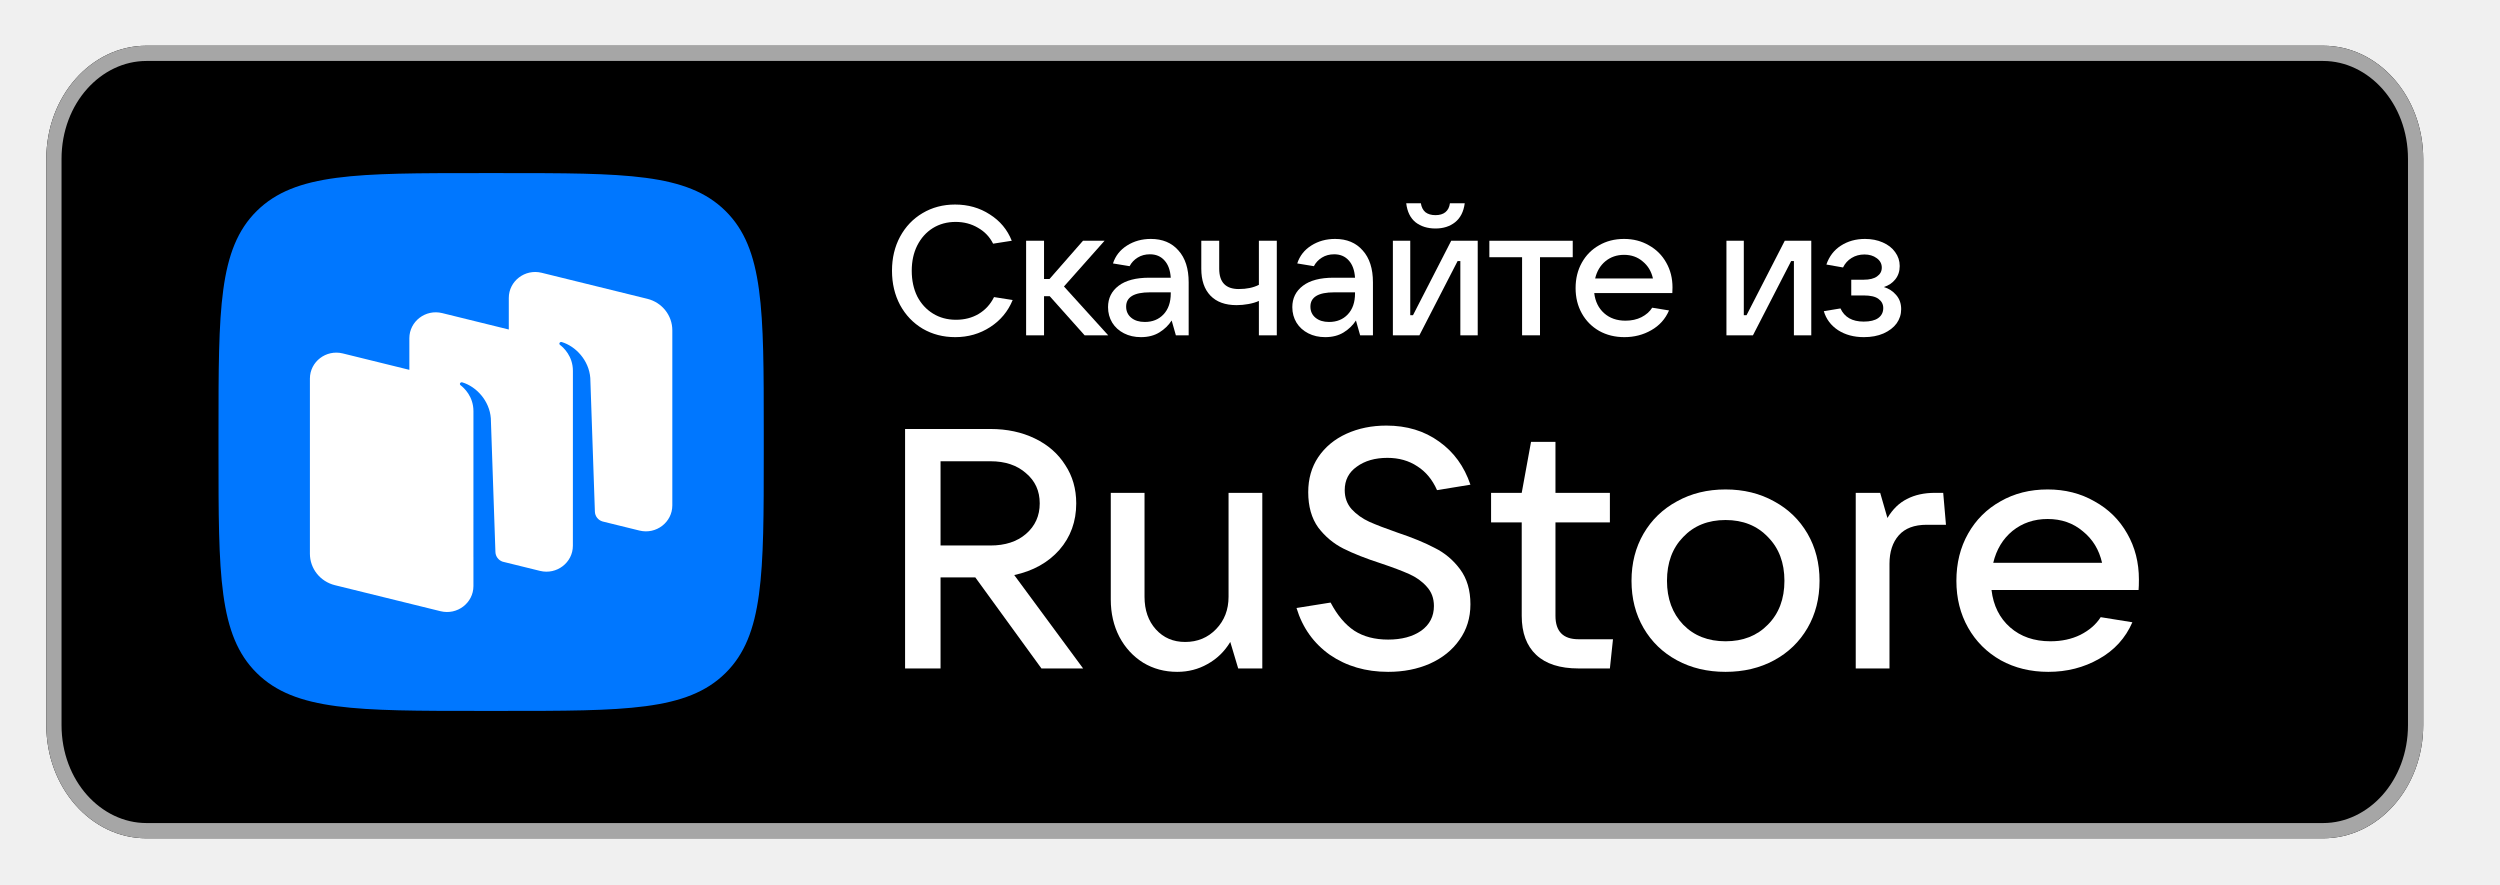
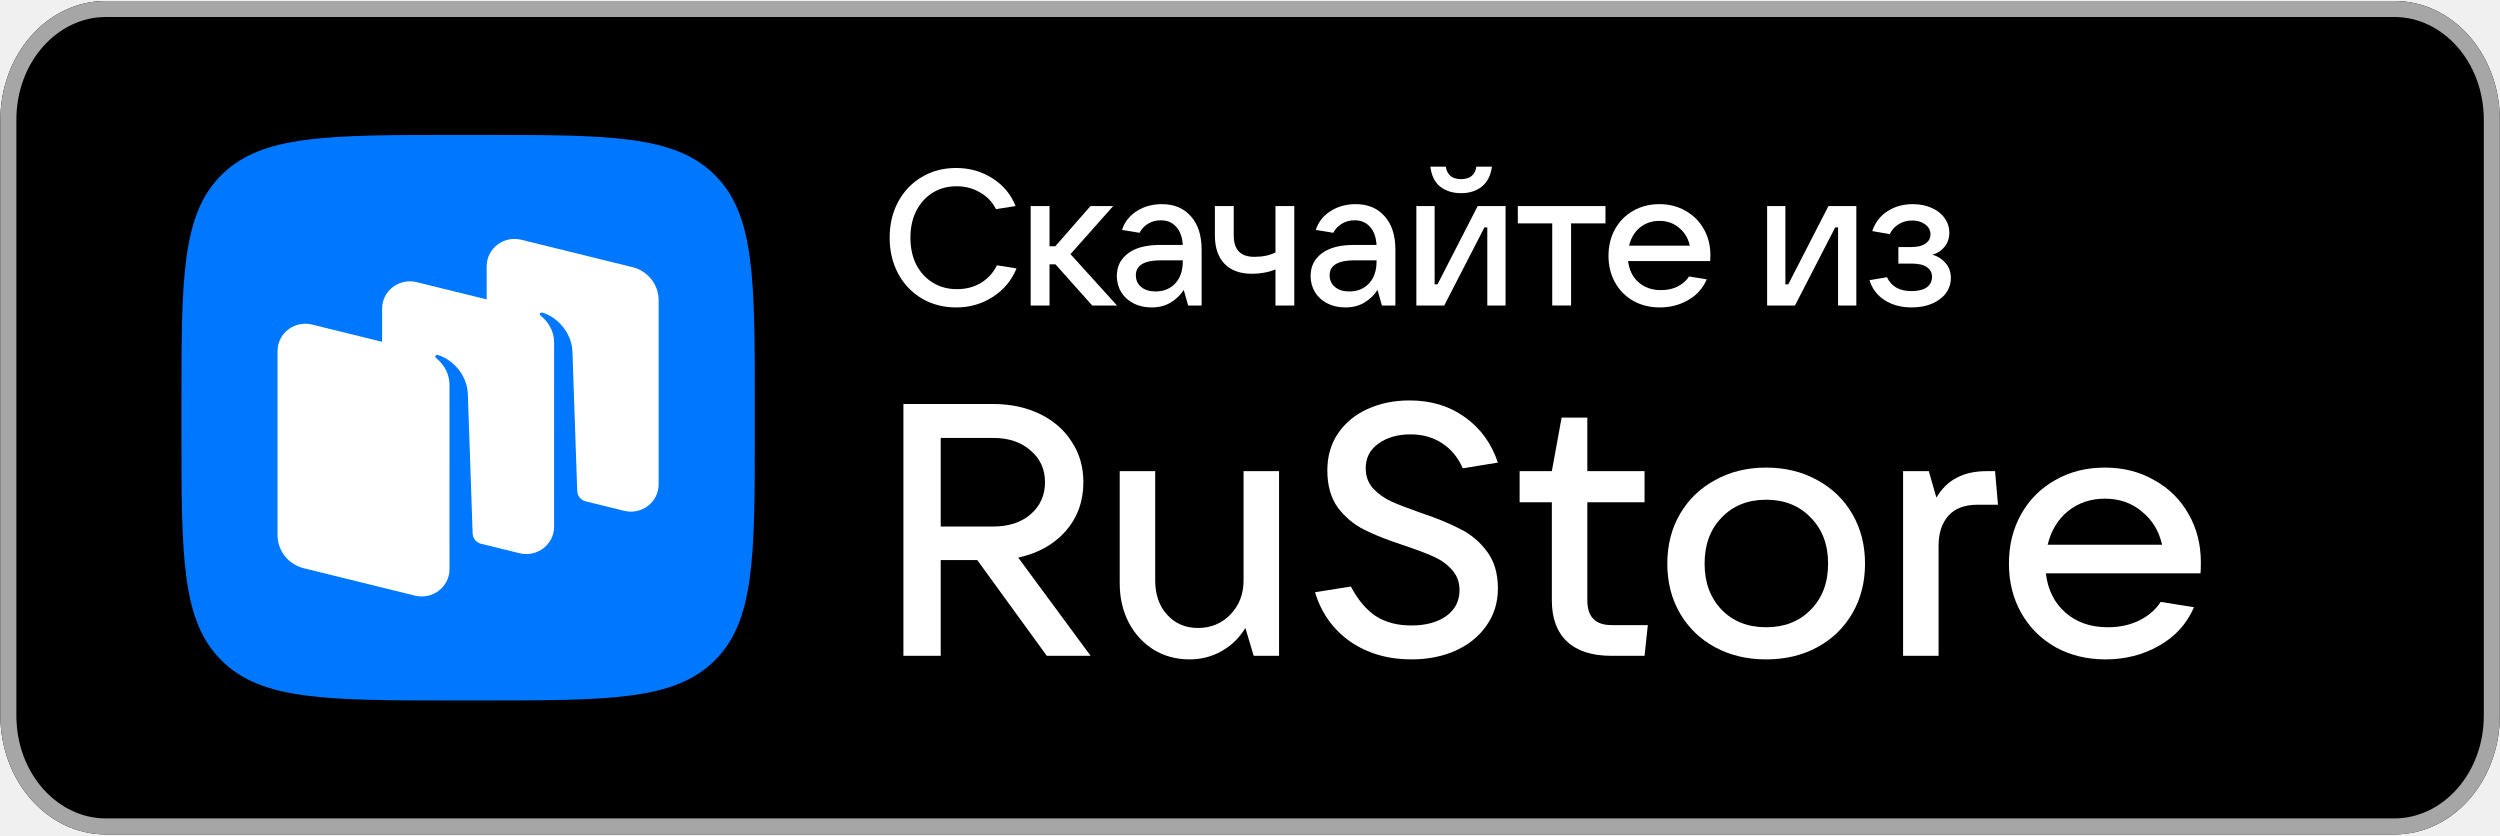
- <svg xmlns="http://www.w3.org/2000/svg" width="2121px" height="750px" viewBox="0 0 2120 750" version="1.1">
-   <g id="surface1">
-     <path style=" stroke:none;fill-rule:nonzero;fill:rgb(0%,0%,0%);fill-opacity:1;" d="M 38.781 134.852 C 38.781 81.801 76.797 38.793 123.688 38.793 L 1970.461 38.793 C 2017.348 38.793 2055.367 81.801 2055.367 134.852 L 2055.367 615.148 C 2055.367 668.199 2017.348 711.207 1970.461 711.207 L 123.688 711.207 C 76.797 711.207 38.781 668.199 38.781 615.148 Z M 38.781 134.852 " />
-     <path style=" stroke:none;fill-rule:evenodd;fill:rgb(65.098%,65.098%,65.098%);fill-opacity:1;" d="M 1970.461 51.723 L 123.688 51.723 C 85.383 51.723 51.707 87.398 51.707 134.852 L 51.707 615.148 C 51.707 662.598 85.383 698.277 123.688 698.277 L 1970.461 698.277 C 2008.766 698.277 2042.438 662.598 2042.438 615.148 L 2042.438 134.852 C 2042.438 87.398 2008.766 51.723 1970.461 51.723 Z M 123.688 38.793 C 76.797 38.793 38.781 81.801 38.781 134.852 L 38.781 615.148 C 38.781 668.199 76.797 711.207 123.688 711.207 L 1970.461 711.207 C 2017.348 711.207 2055.367 668.199 2055.367 615.148 L 2055.367 134.852 C 2055.367 81.801 2017.348 38.793 1970.461 38.793 Z M 123.688 38.793 " />
-     <path style=" stroke:none;fill-rule:nonzero;fill:rgb(0%,46.667%,100%);fill-opacity:1;" d="M 217.395 571.062 C 249.914 603.137 302.25 603.137 406.926 603.137 L 425.43 603.137 C 530.105 603.137 582.445 603.137 614.965 571.062 C 647.48 538.988 647.48 487.367 647.48 384.121 L 647.48 365.871 C 647.48 262.625 647.48 211.004 614.965 178.93 C 582.445 146.855 530.105 146.855 425.43 146.855 L 406.926 146.855 C 302.25 146.855 249.914 146.855 217.395 178.93 C 184.875 211.004 184.875 262.625 184.875 365.871 L 184.875 384.121 C 184.875 487.367 184.875 538.988 217.395 571.062 Z M 217.395 571.062 " />
-     <path style=" stroke:none;fill-rule:evenodd;fill:rgb(100%,100%,100%);fill-opacity:1;" d="M 542.02 450.129 L 510.762 442.426 C 506.996 441.363 504.34 438.023 504.207 434.141 L 500.305 320.668 C 499.176 305.652 487.871 293.707 476.062 290.188 C 475.398 289.988 474.691 290.258 474.297 290.82 C 473.898 291.391 474.051 292.184 474.609 292.605 C 477.527 294.836 485.555 302.102 485.555 314.637 L 485.531 463 C 485.531 477.324 471.805 487.828 457.648 484.344 L 425.91 476.523 C 422.391 475.309 419.945 472.074 419.816 468.344 L 415.918 354.867 C 414.789 339.848 403.484 327.902 391.676 324.387 C 391.012 324.188 390.301 324.453 389.91 325.016 C 389.512 325.59 389.664 326.379 390.223 326.805 C 393.137 329.031 401.168 336.301 401.168 348.836 L 401.145 472.5 L 401.16 472.504 L 401.16 497.211 C 401.16 511.535 387.434 522.043 373.277 518.555 L 283.629 496.465 C 271.164 493.395 262.426 482.398 262.426 469.785 L 262.426 321.191 C 262.426 306.867 276.148 296.359 290.305 299.848 L 346.797 313.77 L 346.797 286.98 C 346.797 272.656 360.52 262.148 374.676 265.637 L 431.164 279.555 L 431.164 252.77 C 431.164 238.441 444.887 227.934 459.043 231.426 L 548.695 253.512 C 561.16 256.586 569.898 267.582 569.898 280.195 L 569.898 428.785 C 569.898 443.109 556.176 453.617 542.02 450.129 Z M 542.02 450.129 " />
-     <path style=" stroke:none;fill-rule:nonzero;fill:rgb(100%,100%,100%);fill-opacity:1;" d="M 918.418 567.117 L 883.066 567.117 L 826.969 489.887 L 797.461 489.887 L 797.461 567.117 L 767.367 567.117 L 767.367 363.953 L 839.824 363.953 C 853.848 363.953 866.414 366.645 877.516 372.023 C 888.617 377.402 897.188 384.895 903.227 394.5 C 909.461 403.914 912.574 414.77 912.574 427.062 C 912.574 442.434 907.805 455.594 898.258 466.543 C 888.715 477.301 875.957 484.41 859.984 487.871 Z M 797.461 391.332 L 797.461 462.797 L 839.824 462.797 C 852.289 462.797 862.324 459.531 869.918 453 C 877.711 446.277 881.605 437.629 881.605 427.062 C 881.605 416.496 877.711 407.949 869.918 401.418 C 862.324 394.691 852.289 391.332 839.824 391.332 Z M 797.461 391.332 " />
-     <path style=" stroke:none;fill-rule:nonzero;fill:rgb(100%,100%,100%);fill-opacity:1;" d="M 998.273 570 C 987.559 570 977.918 567.406 969.348 562.219 C 960.777 556.84 954.055 549.539 949.188 540.316 C 944.316 530.906 941.883 520.336 941.883 508.617 L 941.883 418.129 L 970.516 418.129 L 970.516 506.312 C 970.516 517.648 973.73 526.871 980.156 533.977 C 986.586 541.086 994.863 544.641 1004.992 544.641 C 1015.508 544.641 1024.273 540.992 1031.285 533.691 C 1038.297 526.391 1041.805 517.262 1041.805 506.312 L 1041.805 418.129 L 1070.438 418.129 L 1070.438 567.117 L 1049.984 567.117 L 1043.266 544.641 C 1038.398 552.711 1031.969 558.953 1023.98 563.371 C 1016.191 567.789 1007.621 570 998.273 570 Z M 998.273 570 " />
-     <path style=" stroke:none;fill-rule:nonzero;fill:rgb(100%,100%,100%);fill-opacity:1;" d="M 1177.18 570 C 1158.285 570 1141.824 565.199 1127.801 555.59 C 1113.973 545.793 1104.523 532.539 1099.461 515.824 L 1128.387 511.211 C 1134.035 521.969 1140.754 529.945 1148.547 535.129 C 1156.336 540.125 1165.883 542.625 1177.18 542.625 C 1188.672 542.625 1198.02 540.125 1205.227 535.129 C 1212.434 529.945 1216.039 522.93 1216.039 514.094 C 1216.039 507.562 1213.992 502.086 1209.902 497.668 C 1206.008 493.25 1201.039 489.695 1195 487.004 C 1188.965 484.316 1181.074 481.336 1171.336 478.07 C 1158.285 473.844 1147.57 469.617 1139.195 465.391 C 1130.82 461.164 1123.711 455.211 1117.867 447.523 C 1112.219 439.648 1109.395 429.656 1109.395 417.555 C 1109.395 406.219 1112.219 396.324 1117.867 387.871 C 1123.711 379.227 1131.699 372.598 1141.824 367.988 C 1151.953 363.375 1163.25 361.07 1175.719 361.07 C 1193.055 361.07 1207.953 365.586 1220.422 374.617 C 1232.887 383.453 1241.75 395.652 1247.008 411.215 L 1218.668 415.824 C 1214.773 406.988 1209.223 400.262 1202.012 395.652 C 1194.805 390.848 1186.332 388.449 1176.594 388.449 C 1166.078 388.449 1157.41 390.945 1150.59 395.941 C 1143.773 400.746 1140.363 407.371 1140.363 415.824 C 1140.363 422.164 1142.312 427.543 1146.211 431.961 C 1150.301 436.383 1155.266 439.938 1161.109 442.625 C 1167.148 445.316 1175.133 448.391 1185.066 451.848 C 1197.727 456.074 1208.246 460.398 1216.621 464.816 C 1225.191 469.043 1232.398 475.094 1238.242 482.969 C 1244.086 490.848 1247.008 500.742 1247.008 512.652 C 1247.008 524.18 1243.891 534.266 1237.66 542.91 C 1231.621 551.555 1223.246 558.281 1212.531 563.082 C 1202.012 567.695 1190.23 570 1177.18 570 Z M 1177.18 570 " />
-     <path style=" stroke:none;fill-rule:nonzero;fill:rgb(100%,100%,100%);fill-opacity:1;" d="M 1367.957 542.336 L 1365.332 567.117 L 1338.742 567.117 C 1322.957 567.117 1310.988 563.277 1302.805 555.59 C 1294.621 547.906 1290.531 536.859 1290.531 522.453 L 1290.531 443.203 L 1264.527 443.203 L 1264.527 418.129 L 1290.531 418.129 L 1298.422 374.906 L 1319.156 374.906 L 1319.156 418.129 L 1365.332 418.129 L 1365.332 443.203 L 1319.156 443.203 L 1319.156 522.453 C 1319.156 535.707 1325.684 542.336 1338.742 542.336 Z M 1367.957 542.336 " />
-     <path style=" stroke:none;fill-rule:nonzero;fill:rgb(100%,100%,100%);fill-opacity:1;" d="M 1463.445 570 C 1448.051 570 1434.32 566.734 1422.25 560.203 C 1410.176 553.668 1400.727 544.543 1393.898 532.824 C 1387.086 521.105 1383.676 507.754 1383.676 492.77 C 1383.676 477.785 1387.086 464.43 1393.898 452.711 C 1400.727 440.992 1410.176 431.867 1422.25 425.336 C 1434.32 418.609 1448.051 415.25 1463.445 415.25 C 1478.828 415.25 1492.559 418.609 1504.633 425.336 C 1516.719 431.867 1526.156 440.992 1532.98 452.711 C 1539.793 464.43 1543.203 477.785 1543.203 492.77 C 1543.203 507.754 1539.793 521.105 1532.98 532.824 C 1526.156 544.543 1516.719 553.668 1504.633 560.203 C 1492.559 566.734 1478.828 570 1463.445 570 Z M 1463.445 544.062 C 1478.246 544.062 1490.219 539.355 1499.383 529.945 C 1508.73 520.531 1513.41 508.137 1513.41 492.77 C 1513.41 477.398 1508.73 465.008 1499.383 455.594 C 1490.219 445.988 1478.246 441.184 1463.445 441.184 C 1448.633 441.184 1436.66 445.988 1427.508 455.594 C 1418.344 465.008 1413.77 477.398 1413.77 492.77 C 1413.77 507.945 1418.344 520.336 1427.508 529.945 C 1436.66 539.355 1448.633 544.062 1463.445 544.062 Z M 1463.445 544.062 " />
-     <path style=" stroke:none;fill-rule:nonzero;fill:rgb(100%,100%,100%);fill-opacity:1;" d="M 1573.906 567.117 L 1573.906 418.129 L 1594.652 418.129 L 1600.793 439.457 C 1605.266 431.961 1610.824 426.582 1617.445 423.316 C 1624.062 419.859 1631.961 418.129 1641.113 418.129 L 1648.117 418.129 L 1650.457 445.219 L 1634.094 445.219 C 1623.582 445.219 1615.688 448.199 1610.438 454.152 C 1605.176 460.109 1602.539 468.176 1602.539 478.359 L 1602.539 567.117 Z M 1573.906 567.117 " />
-     <path style=" stroke:none;fill-rule:nonzero;fill:rgb(100%,100%,100%);fill-opacity:1;" d="M 1814.152 491.617 C 1814.152 495.457 1814.062 498.438 1813.867 500.547 L 1689.098 500.547 C 1690.66 513.805 1695.922 524.371 1704.879 532.25 C 1713.84 540.125 1725.242 544.062 1739.059 544.062 C 1748.613 544.062 1757.078 542.238 1764.488 538.59 C 1772.074 534.746 1777.828 529.75 1781.719 523.602 L 1808.605 527.926 C 1802.762 541.375 1793.312 551.75 1780.258 559.047 C 1767.406 566.348 1753.086 570 1737.312 570 C 1722.32 570 1708.875 566.734 1696.996 560.203 C 1685.117 553.477 1675.859 544.254 1669.242 532.539 C 1662.609 520.816 1659.301 507.562 1659.301 492.77 C 1659.301 477.785 1662.609 464.43 1669.242 452.711 C 1675.859 440.992 1685.012 431.867 1696.699 425.336 C 1708.383 418.609 1721.723 415.25 1736.734 415.25 C 1751.535 415.25 1764.77 418.609 1776.457 425.336 C 1788.348 431.867 1797.594 440.992 1804.223 452.711 C 1810.844 464.238 1814.152 477.207 1814.152 491.617 Z M 1736.734 440.32 C 1725.242 440.32 1715.301 443.684 1706.922 450.406 C 1698.742 457.129 1693.285 466.16 1690.559 477.496 L 1782.895 477.496 C 1780.359 466.352 1774.906 457.418 1766.527 450.695 C 1758.348 443.777 1748.418 440.32 1736.734 440.32 Z M 1736.734 440.32 " />
-     <path style=" stroke:none;fill-rule:nonzero;fill:rgb(100%,100%,100%);fill-opacity:1;" d="M 809.941 286.031 C 799.703 286.031 790.5 283.652 782.332 278.895 C 774.16 274.031 767.75 267.309 763.094 258.723 C 758.547 250.137 756.27 240.465 756.27 229.707 C 756.27 218.945 758.547 209.328 763.094 200.844 C 767.75 192.258 774.109 185.586 782.176 180.828 C 790.344 175.965 799.551 173.531 809.785 173.531 C 820.852 173.531 830.676 176.328 839.262 181.914 C 847.945 187.395 854.152 194.844 857.875 204.258 L 842.051 206.738 C 839.156 200.945 834.863 196.445 829.176 193.238 C 823.594 189.93 817.285 188.273 810.254 188.273 C 803.012 188.273 796.551 190.031 790.863 193.551 C 785.277 197.066 780.883 201.98 777.676 208.293 C 774.574 214.5 773.023 221.637 773.023 229.707 C 773.023 237.879 774.574 245.121 777.676 251.43 C 780.883 257.637 785.328 262.5 791.016 266.016 C 796.703 269.531 803.219 271.293 810.562 271.293 C 817.801 271.293 824.215 269.637 829.797 266.328 C 835.484 262.914 839.828 258.152 842.828 252.051 L 858.652 254.531 C 854.719 264.152 848.359 271.809 839.57 277.5 C 830.781 283.188 820.902 286.031 809.941 286.031 Z M 809.941 286.031 " />
-     <path style=" stroke:none;fill-rule:nonzero;fill:rgb(100%,100%,100%);fill-opacity:1;" d="M 939.703 284.48 L 919.695 284.48 L 890.066 251.273 L 885.258 251.273 L 885.258 284.48 L 870.055 284.48 L 870.055 204.258 L 885.258 204.258 L 885.258 236.688 L 889.91 236.688 L 918.297 204.258 L 936.602 204.258 L 902.164 243.051 Z M 939.703 284.48 " />
-     <path style=" stroke:none;fill-rule:nonzero;fill:rgb(100%,100%,100%);fill-opacity:1;" d="M 975.855 202.707 C 985.781 202.707 993.59 205.965 999.277 212.48 C 1005.07 218.895 1007.965 227.895 1007.965 239.48 L 1007.965 284.48 L 997.105 284.48 L 993.539 271.914 C 990.953 275.945 987.488 279.309 983.145 282 C 978.801 284.688 973.582 286.031 967.48 286.031 C 962.102 286.031 957.293 284.945 953.051 282.773 C 948.812 280.602 945.504 277.602 943.125 273.773 C 940.746 269.844 939.559 265.445 939.559 260.586 C 939.559 253.031 942.555 246.98 948.555 242.43 C 954.551 237.879 963.238 235.602 974.613 235.602 L 992.766 235.602 C 992.352 229.293 990.594 224.43 987.488 221.016 C 984.387 217.5 980.25 215.738 975.078 215.738 C 971.148 215.738 967.688 216.672 964.688 218.531 C 961.688 220.395 959.414 222.828 957.859 225.828 L 943.746 223.5 C 945.812 217.086 949.793 212.016 955.691 208.293 C 961.586 204.566 968.305 202.707 975.855 202.707 Z M 970.738 273.152 C 977.25 273.152 982.527 271.031 986.559 266.793 C 990.695 262.445 992.766 256.5 992.766 248.945 L 992.766 248.016 L 975.078 248.016 C 961.637 248.016 954.914 252.051 954.914 260.121 C 954.914 264.051 956.363 267.207 959.258 269.586 C 962.152 271.965 965.98 273.152 970.738 273.152 Z M 970.738 273.152 " />
-     <path style=" stroke:none;fill-rule:nonzero;fill:rgb(100%,100%,100%);fill-opacity:1;" d="M 1067.539 255.309 C 1065.055 256.445 1062.109 257.328 1058.695 257.945 C 1055.281 258.566 1051.922 258.879 1048.613 258.879 C 1038.996 258.879 1031.602 256.188 1026.43 250.809 C 1021.258 245.43 1018.676 237.828 1018.676 228 L 1018.676 204.258 L 1033.875 204.258 L 1033.875 228 C 1033.875 239.48 1039.41 245.223 1050.473 245.223 C 1057.195 245.223 1062.883 244.031 1067.539 241.652 L 1067.539 204.258 L 1082.738 204.258 L 1082.738 284.48 L 1067.539 284.48 Z M 1067.539 255.309 " />
-     <path style=" stroke:none;fill-rule:nonzero;fill:rgb(100%,100%,100%);fill-opacity:1;" d="M 1132.195 202.707 C 1142.121 202.707 1149.93 205.965 1155.617 212.48 C 1161.41 218.895 1164.305 227.895 1164.305 239.48 L 1164.305 284.48 L 1153.445 284.48 L 1149.879 271.914 C 1147.293 275.945 1143.828 279.309 1139.484 282 C 1135.141 284.688 1129.922 286.031 1123.82 286.031 C 1118.441 286.031 1113.633 284.945 1109.391 282.773 C 1105.152 280.602 1101.844 277.602 1099.465 273.773 C 1097.086 269.844 1095.898 265.445 1095.898 260.586 C 1095.898 253.031 1098.895 246.98 1104.895 242.43 C 1110.891 237.879 1119.578 235.602 1130.953 235.602 L 1149.102 235.602 C 1148.691 229.293 1146.93 224.43 1143.828 221.016 C 1140.727 217.5 1136.59 215.738 1131.418 215.738 C 1127.488 215.738 1124.023 216.672 1121.027 218.531 C 1118.027 220.395 1115.754 222.828 1114.199 225.828 L 1100.086 223.5 C 1102.152 217.086 1106.133 212.016 1112.027 208.293 C 1117.926 204.566 1124.645 202.707 1132.195 202.707 Z M 1127.074 273.152 C 1133.59 273.152 1138.867 271.031 1142.898 266.793 C 1147.035 262.445 1149.102 256.5 1149.102 248.945 L 1149.102 248.016 L 1131.418 248.016 C 1117.977 248.016 1111.254 252.051 1111.254 260.121 C 1111.254 264.051 1112.703 267.207 1115.598 269.586 C 1118.492 271.965 1122.32 273.152 1127.074 273.152 Z M 1127.074 273.152 " />
-     <path style=" stroke:none;fill-rule:nonzero;fill:rgb(100%,100%,100%);fill-opacity:1;" d="M 1203.711 284.48 L 1181.219 284.48 L 1181.219 204.258 L 1195.957 204.258 L 1195.957 267.414 L 1198.281 267.414 L 1230.703 204.258 L 1253.195 204.258 L 1253.195 284.48 L 1238.457 284.48 L 1238.457 221.48 L 1236.133 221.48 Z M 1217.363 193.859 C 1210.641 193.859 1205.004 192.102 1200.453 188.586 C 1196.008 184.965 1193.371 179.586 1192.543 172.445 L 1204.953 172.445 C 1205.469 175.758 1206.762 178.293 1208.832 180.051 C 1211.004 181.707 1213.848 182.531 1217.363 182.531 C 1220.879 182.531 1223.672 181.707 1225.738 180.051 C 1227.91 178.293 1229.203 175.758 1229.617 172.445 L 1242.184 172.445 C 1241.25 179.586 1238.512 184.965 1233.961 188.586 C 1229.512 192.102 1223.98 193.859 1217.363 193.859 Z M 1217.363 193.859 " />
-     <path style=" stroke:none;fill-rule:nonzero;fill:rgb(100%,100%,100%);fill-opacity:1;" d="M 1306.035 284.48 L 1290.836 284.48 L 1290.836 218.223 L 1263.07 218.223 L 1263.07 204.258 L 1333.805 204.258 L 1333.805 218.223 L 1306.035 218.223 Z M 1306.035 284.48 " />
-     <path style=" stroke:none;fill-rule:nonzero;fill:rgb(100%,100%,100%);fill-opacity:1;" d="M 1418.449 243.828 C 1418.449 245.895 1418.395 247.5 1418.293 248.637 L 1352.055 248.637 C 1352.883 255.773 1355.676 261.465 1360.434 265.707 C 1365.191 269.945 1371.238 272.066 1378.582 272.066 C 1383.648 272.066 1388.148 271.086 1392.078 269.121 C 1396.109 267.051 1399.16 264.359 1401.23 261.051 L 1415.5 263.379 C 1412.398 270.621 1407.383 276.207 1400.453 280.137 C 1393.629 284.066 1386.027 286.031 1377.652 286.031 C 1369.688 286.031 1362.551 284.273 1356.246 280.758 C 1349.938 277.137 1345.023 272.172 1341.508 265.859 C 1337.992 259.551 1336.234 252.414 1336.234 244.445 C 1336.234 236.379 1337.992 229.188 1341.508 222.879 C 1345.023 216.566 1349.883 211.652 1356.09 208.137 C 1362.293 204.516 1369.379 202.707 1377.34 202.707 C 1385.199 202.707 1392.234 204.516 1398.438 208.137 C 1404.746 211.652 1409.656 216.566 1413.176 222.879 C 1416.691 229.086 1418.449 236.066 1418.449 243.828 Z M 1377.34 216.207 C 1371.238 216.207 1365.965 218.016 1361.52 221.637 C 1357.176 225.258 1354.277 230.121 1352.832 236.223 L 1401.852 236.223 C 1400.504 230.223 1397.609 225.414 1393.164 221.793 C 1388.82 218.066 1383.547 216.207 1377.34 216.207 Z M 1377.34 216.207 " />
-     <path style=" stroke:none;fill-rule:nonzero;fill:rgb(100%,100%,100%);fill-opacity:1;" d="M 1486.703 284.48 L 1464.211 284.48 L 1464.211 204.258 L 1478.945 204.258 L 1478.945 267.414 L 1481.273 267.414 L 1513.691 204.258 L 1536.188 204.258 L 1536.188 284.48 L 1521.449 284.48 L 1521.449 221.48 L 1519.121 221.48 Z M 1486.703 284.48 " />
-     <path style=" stroke:none;fill-rule:nonzero;fill:rgb(100%,100%,100%);fill-opacity:1;" d="M 1597.719 243.516 C 1601.957 244.758 1605.473 247.031 1608.266 250.344 C 1611.059 253.551 1612.453 257.531 1612.453 262.293 C 1612.453 266.738 1611.16 270.773 1608.574 274.395 C 1605.992 277.914 1602.266 280.758 1597.406 282.93 C 1592.648 285 1587.117 286.031 1580.809 286.031 C 1572.328 286.031 1565.039 284.066 1558.938 280.137 C 1552.836 276.102 1548.801 270.723 1546.836 264 L 1560.953 261.672 C 1564.367 269.121 1570.934 272.844 1580.652 272.844 C 1586.031 272.844 1590.117 271.859 1592.91 269.895 C 1595.805 267.828 1597.25 264.98 1597.25 261.359 C 1597.25 258.152 1595.906 255.566 1593.219 253.602 C 1590.633 251.637 1586.445 250.652 1580.652 250.652 L 1570.105 250.652 L 1570.105 237.309 L 1580.652 237.309 C 1585.617 237.309 1589.391 236.379 1591.977 234.516 C 1594.668 232.652 1596.012 230.172 1596.012 227.066 C 1596.012 223.758 1594.562 221.066 1591.668 219 C 1588.875 216.93 1585.41 215.895 1581.273 215.895 C 1577.242 215.895 1573.621 216.879 1570.414 218.844 C 1567.211 220.809 1564.781 223.5 1563.125 226.914 L 1549.008 224.43 C 1551.387 217.5 1555.473 212.172 1561.262 208.445 C 1567.16 204.621 1573.984 202.707 1581.738 202.707 C 1587.324 202.707 1592.34 203.688 1596.785 205.652 C 1601.336 207.621 1604.852 210.359 1607.336 213.879 C 1609.922 217.395 1611.215 221.328 1611.215 225.672 C 1611.215 230.121 1609.973 233.895 1607.488 237 C 1605.008 240.102 1601.75 242.273 1597.719 243.516 Z M 1597.719 243.516 " />
-   </g>
+ <svg xmlns="http://www.w3.org/2000/svg" width="2017" height="674" viewBox="0 0 2017 674" fill="none">
+   <path d="M0.281 96.852C0.281 43.801 38.297 0.793 85.188 0.793H1931.96C1978.85 0.793 2016.87 43.801 2016.87 96.852V577.148C2016.87 630.199 1978.85 673.207 1931.96 673.207H85.188C38.297 673.207 0.281 630.199 0.281 577.148V96.852Z" fill="black" />
+   <path fill-rule="evenodd" clip-rule="evenodd" d="M1931.96 13.723H85.188C46.883 13.723 13.207 49.398 13.207 96.852V577.148C13.207 624.598 46.883 660.277 85.188 660.277H1931.96C1970.27 660.277 2003.94 624.598 2003.94 577.148V96.852C2003.94 49.398 1970.27 13.723 1931.96 13.723ZM85.188 0.793C38.297 0.793 0.281 43.801 0.281 96.852V577.148C0.281 630.199 38.297 673.207 85.188 673.207H1931.96C1978.85 673.207 2016.87 630.199 2016.87 577.148V96.852C2016.87 43.801 1978.85 0.793 1931.96 0.793H85.188Z" fill="#A6A6A6" />
+   <path d="M178.895 533.062C211.414 565.137 263.75 565.137 368.426 565.137H386.93C491.605 565.137 543.945 565.137 576.465 533.062C608.98 500.988 608.98 449.367 608.98 346.121V327.871C608.98 224.625 608.98 173.004 576.465 140.93C543.945 108.855 491.605 108.855 386.93 108.855H368.426C263.75 108.855 211.414 108.855 178.895 140.93C146.375 173.004 146.375 224.625 146.375 327.871V346.121C146.375 449.367 146.375 500.988 178.895 533.062Z" fill="#0077FF" />
+   <path fill-rule="evenodd" clip-rule="evenodd" d="M503.52 412.129L472.262 404.426C468.496 403.363 465.84 400.023 465.707 396.141L461.805 282.668C460.676 267.652 449.371 255.707 437.562 252.187C436.898 251.988 436.191 252.258 435.797 252.82C435.398 253.391 435.551 254.184 436.109 254.605C439.027 256.836 447.055 264.102 447.055 276.637L447.031 425C447.031 439.324 433.305 449.828 419.148 446.344L387.41 438.523C383.891 437.309 381.445 434.074 381.316 430.344L377.418 316.867C376.289 301.848 364.984 289.902 353.176 286.387C352.512 286.187 351.801 286.453 351.41 287.016C351.012 287.59 351.164 288.379 351.723 288.805C354.637 291.031 362.668 298.301 362.668 310.836L362.645 434.5L362.66 434.504V459.211C362.66 473.535 348.934 484.043 334.777 480.555L245.129 458.465C232.664 455.395 223.926 444.398 223.926 431.785V283.191C223.926 268.867 237.648 258.359 251.805 261.848L308.297 275.77V248.98C308.297 234.656 322.02 224.148 336.176 227.637L392.664 241.555V214.77C392.664 200.441 406.387 189.934 420.543 193.426L510.195 215.512C522.66 218.586 531.398 229.582 531.398 242.195V390.785C531.398 405.109 517.676 415.617 503.52 412.129Z" fill="white" />
+   <path d="M879.918 529.117H844.566L788.469 451.887H758.961V529.117H728.867V325.953H801.324C815.348 325.953 827.914 328.645 839.016 334.023C850.117 339.402 858.688 346.895 864.727 356.5C870.961 365.914 874.074 376.77 874.074 389.062C874.074 404.434 869.305 417.594 859.758 428.543C850.215 439.301 837.457 446.41 821.484 449.871L879.918 529.117ZM758.961 353.332V424.797H801.324C813.789 424.797 823.824 421.531 831.418 415C839.211 408.277 843.105 399.629 843.105 389.062C843.105 378.496 839.211 369.949 831.418 363.418C823.824 356.691 813.789 353.332 801.324 353.332H758.961Z" fill="white" />
+   <path d="M959.773 532C949.059 532 939.418 529.406 930.848 524.219C922.277 518.84 915.555 511.539 910.688 502.316C905.816 492.906 903.383 482.336 903.383 470.617V380.129H932.016V468.312C932.016 479.648 935.23 488.871 941.656 495.977C948.086 503.086 956.363 506.641 966.492 506.641C977.008 506.641 985.773 502.992 992.785 495.691C999.797 488.391 1003.3 479.262 1003.3 468.312V380.129H1031.94V529.117H1011.48L1004.77 506.641C999.898 514.711 993.469 520.953 985.48 525.371C977.691 529.789 969.121 532 959.773 532Z" fill="white" />
+   <path d="M1138.68 532C1119.79 532 1103.32 527.199 1089.3 517.59C1075.47 507.793 1066.02 494.539 1060.96 477.824L1089.89 473.211C1095.54 483.969 1102.25 491.945 1110.05 497.129C1117.84 502.125 1127.38 504.625 1138.68 504.625C1150.17 504.625 1159.52 502.125 1166.73 497.129C1173.93 491.945 1177.54 484.93 1177.54 476.094C1177.54 469.562 1175.49 464.086 1171.4 459.668C1167.51 455.25 1162.54 451.695 1156.5 449.004C1150.46 446.316 1142.57 443.336 1132.84 440.07C1119.79 435.844 1109.07 431.617 1100.7 427.391C1092.32 423.164 1085.21 417.211 1079.37 409.523C1073.72 401.648 1070.89 391.656 1070.89 379.555C1070.89 368.219 1073.72 358.324 1079.37 349.871C1085.21 341.227 1093.2 334.598 1103.32 329.988C1113.45 325.375 1124.75 323.07 1137.22 323.07C1154.55 323.07 1169.45 327.586 1181.92 336.617C1194.39 345.453 1203.25 357.652 1208.51 373.215L1180.17 377.824C1176.27 368.988 1170.72 362.262 1163.51 357.652C1156.3 352.848 1147.83 350.449 1138.09 350.449C1127.58 350.449 1118.91 352.945 1112.09 357.941C1105.27 362.746 1101.86 369.371 1101.86 377.824C1101.86 384.164 1103.81 389.543 1107.71 393.961C1111.8 398.383 1116.77 401.938 1122.61 404.625C1128.65 407.316 1136.63 410.391 1146.57 413.848C1159.23 418.074 1169.75 422.398 1178.12 426.816C1186.69 431.043 1193.9 437.094 1199.74 444.969C1205.59 452.848 1208.51 462.742 1208.51 474.652C1208.51 486.18 1205.39 496.266 1199.16 504.91C1193.12 513.555 1184.75 520.281 1174.03 525.082C1163.51 529.695 1151.73 532 1138.68 532Z" fill="white" />
+   <path d="M1329.46 504.336L1326.83 529.117H1300.24C1284.46 529.117 1272.49 525.277 1264.3 517.59C1256.12 509.906 1252.03 498.859 1252.03 484.453V405.203H1226.03V380.129H1252.03L1259.92 336.906H1280.66V380.129H1326.83V405.203H1280.66V484.453C1280.66 497.707 1287.18 504.336 1300.24 504.336H1329.46Z" fill="white" />
+   <path d="M1424.95 532C1409.55 532 1395.82 528.734 1383.75 522.203C1371.68 515.668 1362.23 506.543 1355.4 494.824C1348.59 483.105 1345.18 469.754 1345.18 454.77C1345.18 439.785 1348.59 426.43 1355.4 414.711C1362.23 402.992 1371.68 393.867 1383.75 387.336C1395.82 380.609 1409.55 377.25 1424.95 377.25C1440.33 377.25 1454.06 380.609 1466.13 387.336C1478.22 393.867 1487.66 402.992 1494.48 414.711C1501.29 426.43 1504.7 439.785 1504.7 454.77C1504.7 469.754 1501.29 483.105 1494.48 494.824C1487.66 506.543 1478.22 515.668 1466.13 522.203C1454.06 528.734 1440.33 532 1424.95 532ZM1424.95 506.062C1439.75 506.062 1451.72 501.355 1460.88 491.945C1470.23 482.531 1474.91 470.137 1474.91 454.77C1474.91 439.398 1470.23 427.008 1460.88 417.594C1451.72 407.988 1439.75 403.184 1424.95 403.184C1410.13 403.184 1398.16 407.988 1389.01 417.594C1379.84 427.008 1375.27 439.398 1375.27 454.77C1375.27 469.945 1379.84 482.336 1389.01 491.945C1398.16 501.355 1410.13 506.062 1424.95 506.062Z" fill="white" />
+   <path d="M1535.41 529.117V380.129H1556.15L1562.29 401.457C1566.77 393.961 1572.32 388.582 1578.95 385.316C1585.56 381.859 1593.46 380.129 1602.61 380.129H1609.62L1611.96 407.219H1595.59C1585.08 407.219 1577.19 410.199 1571.94 416.152C1566.68 422.109 1564.04 430.176 1564.04 440.359V529.117H1535.41Z" fill="white" />
+   <path d="M1775.65 453.617C1775.65 457.457 1775.56 460.438 1775.37 462.547H1650.6C1652.16 475.805 1657.42 486.371 1666.38 494.25C1675.34 502.125 1686.74 506.062 1700.56 506.062C1710.11 506.062 1718.58 504.238 1725.99 500.59C1733.57 496.746 1739.33 491.75 1743.22 485.602L1770.11 489.926C1764.26 503.375 1754.81 513.75 1741.76 521.047C1728.91 528.348 1714.59 532 1698.81 532C1683.82 532 1670.38 528.734 1658.5 522.203C1646.62 515.477 1637.36 506.254 1630.74 494.539C1624.11 482.816 1620.8 469.562 1620.8 454.77C1620.8 439.785 1624.11 426.43 1630.74 414.711C1637.36 402.992 1646.51 393.867 1658.2 387.336C1669.88 380.609 1683.22 377.25 1698.23 377.25C1713.04 377.25 1726.27 380.609 1737.96 387.336C1749.85 393.867 1759.09 402.992 1765.72 414.711C1772.34 426.238 1775.65 439.207 1775.65 453.617ZM1698.23 402.32C1686.74 402.32 1676.8 405.684 1668.42 412.406C1660.24 419.129 1654.79 428.16 1652.06 439.496H1744.39C1741.86 428.352 1736.41 419.418 1728.03 412.695C1719.85 405.777 1709.92 402.32 1698.23 402.32Z" fill="white" />
+   <path d="M771.441 248.031C761.203 248.031 752 245.652 743.832 240.895C735.66 236.031 729.25 229.309 724.594 220.723C720.047 212.137 717.77 202.465 717.77 191.707C717.77 180.945 720.047 171.328 724.594 162.844C729.25 154.258 735.609 147.586 743.676 142.828C751.844 137.965 761.051 135.531 771.285 135.531C782.352 135.531 792.176 138.328 800.762 143.914C809.445 149.395 815.652 156.844 819.375 166.258L803.551 168.738C800.656 162.945 796.363 158.445 790.676 155.238C785.094 151.93 778.785 150.273 771.754 150.273C764.512 150.273 758.051 152.031 752.363 155.551C746.777 159.066 742.383 163.98 739.176 170.293C736.074 176.5 734.523 183.637 734.523 191.707C734.523 199.879 736.074 207.121 739.176 213.43C742.383 219.637 746.828 224.5 752.516 228.016C758.203 231.531 764.719 233.293 772.062 233.293C779.301 233.293 785.715 231.637 791.297 228.328C796.984 224.914 801.328 220.152 804.328 214.051L820.152 216.531C816.219 226.152 809.859 233.809 801.07 239.5C792.281 245.188 782.402 248.031 771.441 248.031Z" fill="white" />
+   <path d="M901.203 246.48H881.195L851.566 213.273H846.758V246.48H831.555V166.258H846.758V198.688H851.41L879.797 166.258H898.102L863.664 205.051L901.203 246.48Z" fill="white" />
+   <path d="M937.355 164.707C947.281 164.707 955.09 167.965 960.777 174.48C966.57 180.895 969.465 189.895 969.465 201.48V246.48H958.605L955.039 233.914C952.453 237.945 948.988 241.309 944.645 244C940.301 246.688 935.082 248.031 928.98 248.031C923.602 248.031 918.793 246.945 914.551 244.773C910.313 242.602 907.004 239.602 904.625 235.773C902.246 231.844 901.059 227.445 901.059 222.586C901.059 215.031 904.055 208.98 910.055 204.43C916.051 199.879 924.738 197.602 936.113 197.602H954.266C953.852 191.293 952.094 186.43 948.988 183.016C945.887 179.5 941.75 177.738 936.578 177.738C932.648 177.738 929.188 178.672 926.188 180.531C923.188 182.395 920.914 184.828 919.359 187.828L905.246 185.5C907.312 179.086 911.293 174.016 917.191 170.293C923.086 166.566 929.805 164.707 937.355 164.707ZM932.238 235.152C938.75 235.152 944.027 233.031 948.059 228.793C952.195 224.445 954.266 218.5 954.266 210.945V210.016H936.578C923.137 210.016 916.414 214.051 916.414 222.121C916.414 226.051 917.863 229.207 920.758 231.586C923.652 233.965 927.48 235.152 932.238 235.152Z" fill="white" />
+   <path d="M1029.04 217.309C1026.55 218.445 1023.61 219.328 1020.2 219.945C1016.78 220.566 1013.42 220.879 1010.11 220.879C1000.5 220.879 993.102 218.187 987.93 212.809C982.758 207.43 980.176 199.828 980.176 190V166.258H995.375V190C995.375 201.48 1000.91 207.223 1011.97 207.223C1018.7 207.223 1024.38 206.031 1029.04 203.652V166.258H1044.24V246.48H1029.04V217.309Z" fill="white" />
+   <path d="M1093.7 164.707C1103.62 164.707 1111.43 167.965 1117.12 174.48C1122.91 180.895 1125.8 189.895 1125.8 201.48V246.48H1114.95L1111.38 233.914C1108.79 237.945 1105.33 241.309 1100.98 244C1096.64 246.688 1091.42 248.031 1085.32 248.031C1079.94 248.031 1075.13 246.945 1070.89 244.773C1066.65 242.602 1063.34 239.602 1060.96 235.773C1058.59 231.844 1057.4 227.445 1057.4 222.586C1057.4 215.031 1060.39 208.98 1066.39 204.43C1072.39 199.879 1081.08 197.602 1092.45 197.602H1110.6C1110.19 191.293 1108.43 186.43 1105.33 183.016C1102.23 179.5 1098.09 177.738 1092.92 177.738C1088.99 177.738 1085.52 178.672 1082.53 180.531C1079.53 182.395 1077.25 184.828 1075.7 187.828L1061.59 185.5C1063.65 179.086 1067.63 174.016 1073.53 170.293C1079.43 166.566 1086.14 164.707 1093.7 164.707ZM1088.57 235.152C1095.09 235.152 1100.37 233.031 1104.4 228.793C1108.54 224.445 1110.6 218.5 1110.6 210.945V210.016H1092.92C1079.48 210.016 1072.75 214.051 1072.75 222.121C1072.75 226.051 1074.2 229.207 1077.1 231.586C1079.99 233.965 1083.82 235.152 1088.57 235.152Z" fill="white" />
+   <path d="M1165.21 246.48H1142.72V166.258H1157.46V229.414H1159.78L1192.2 166.258H1214.7V246.48H1199.96V183.48H1197.63L1165.21 246.48ZM1178.86 155.859C1172.14 155.859 1166.5 154.102 1161.95 150.586C1157.51 146.965 1154.87 141.586 1154.04 134.445H1166.45C1166.97 137.758 1168.26 140.293 1170.33 142.051C1172.5 143.707 1175.35 144.531 1178.86 144.531C1182.38 144.531 1185.17 143.707 1187.24 142.051C1189.41 140.293 1190.7 137.758 1191.12 134.445H1203.68C1202.75 141.586 1200.01 146.965 1195.46 150.586C1191.01 154.102 1185.48 155.859 1178.86 155.859Z" fill="white" />
+   <path d="M1267.54 246.48H1252.34V180.223H1224.57V166.258H1295.3V180.223H1267.54V246.48Z" fill="white" />
+   <path d="M1379.95 205.828C1379.95 207.895 1379.89 209.5 1379.79 210.637H1313.55C1314.38 217.773 1317.18 223.465 1321.93 227.707C1326.69 231.945 1332.74 234.066 1340.08 234.066C1345.15 234.066 1349.65 233.086 1353.58 231.121C1357.61 229.051 1360.66 226.359 1362.73 223.051L1377 225.379C1373.9 232.621 1368.88 238.207 1361.95 242.137C1355.13 246.066 1347.53 248.031 1339.15 248.031C1331.19 248.031 1324.05 246.273 1317.75 242.758C1311.44 239.137 1306.52 234.172 1303.01 227.859C1299.49 221.551 1297.73 214.414 1297.73 206.445C1297.73 198.379 1299.49 191.188 1303.01 184.879C1306.52 178.566 1311.38 173.652 1317.59 170.137C1323.79 166.516 1330.88 164.707 1338.84 164.707C1346.7 164.707 1353.73 166.516 1359.94 170.137C1366.25 173.652 1371.16 178.566 1374.68 184.879C1378.19 191.086 1379.95 198.066 1379.95 205.828ZM1338.84 178.207C1332.74 178.207 1327.46 180.016 1323.02 183.637C1318.68 187.258 1315.78 192.121 1314.33 198.223H1363.35C1362 192.223 1359.11 187.414 1354.66 183.793C1350.32 180.066 1345.05 178.207 1338.84 178.207Z" fill="white" />
+   <path d="M1448.2 246.48H1425.71V166.258H1440.45V229.414H1442.77L1475.19 166.258H1497.69V246.48H1482.95V183.48H1480.62L1448.2 246.48Z" fill="white" />
+   <path d="M1559.22 205.516C1563.46 206.758 1566.97 209.031 1569.77 212.344C1572.56 215.551 1573.95 219.531 1573.95 224.293C1573.95 228.738 1572.66 232.773 1570.07 236.395C1567.49 239.914 1563.77 242.758 1558.91 244.93C1554.15 247 1548.62 248.031 1542.31 248.031C1533.83 248.031 1526.54 246.066 1520.44 242.137C1514.34 238.102 1510.3 232.723 1508.34 226L1522.45 223.672C1525.87 231.121 1532.43 234.844 1542.15 234.844C1547.53 234.844 1551.62 233.859 1554.41 231.895C1557.3 229.828 1558.75 226.98 1558.75 223.359C1558.75 220.152 1557.41 217.566 1554.72 215.602C1552.13 213.637 1547.95 212.652 1542.15 212.652H1531.61V199.309H1542.15C1547.12 199.309 1550.89 198.379 1553.48 196.516C1556.17 194.652 1557.51 192.172 1557.51 189.066C1557.51 185.758 1556.06 183.066 1553.17 181C1550.37 178.93 1546.91 177.895 1542.77 177.895C1538.74 177.895 1535.12 178.879 1531.91 180.844C1528.71 182.809 1526.28 185.5 1524.62 188.914L1510.51 186.43C1512.89 179.5 1516.97 174.172 1522.76 170.445C1528.66 166.621 1535.48 164.707 1543.24 164.707C1548.82 164.707 1553.84 165.687 1558.29 167.652C1562.84 169.621 1566.35 172.359 1568.84 175.879C1571.42 179.395 1572.71 183.328 1572.71 187.672C1572.71 192.121 1571.47 195.895 1568.99 199C1566.51 202.102 1563.25 204.273 1559.22 205.516Z" fill="white" />
</svg>
